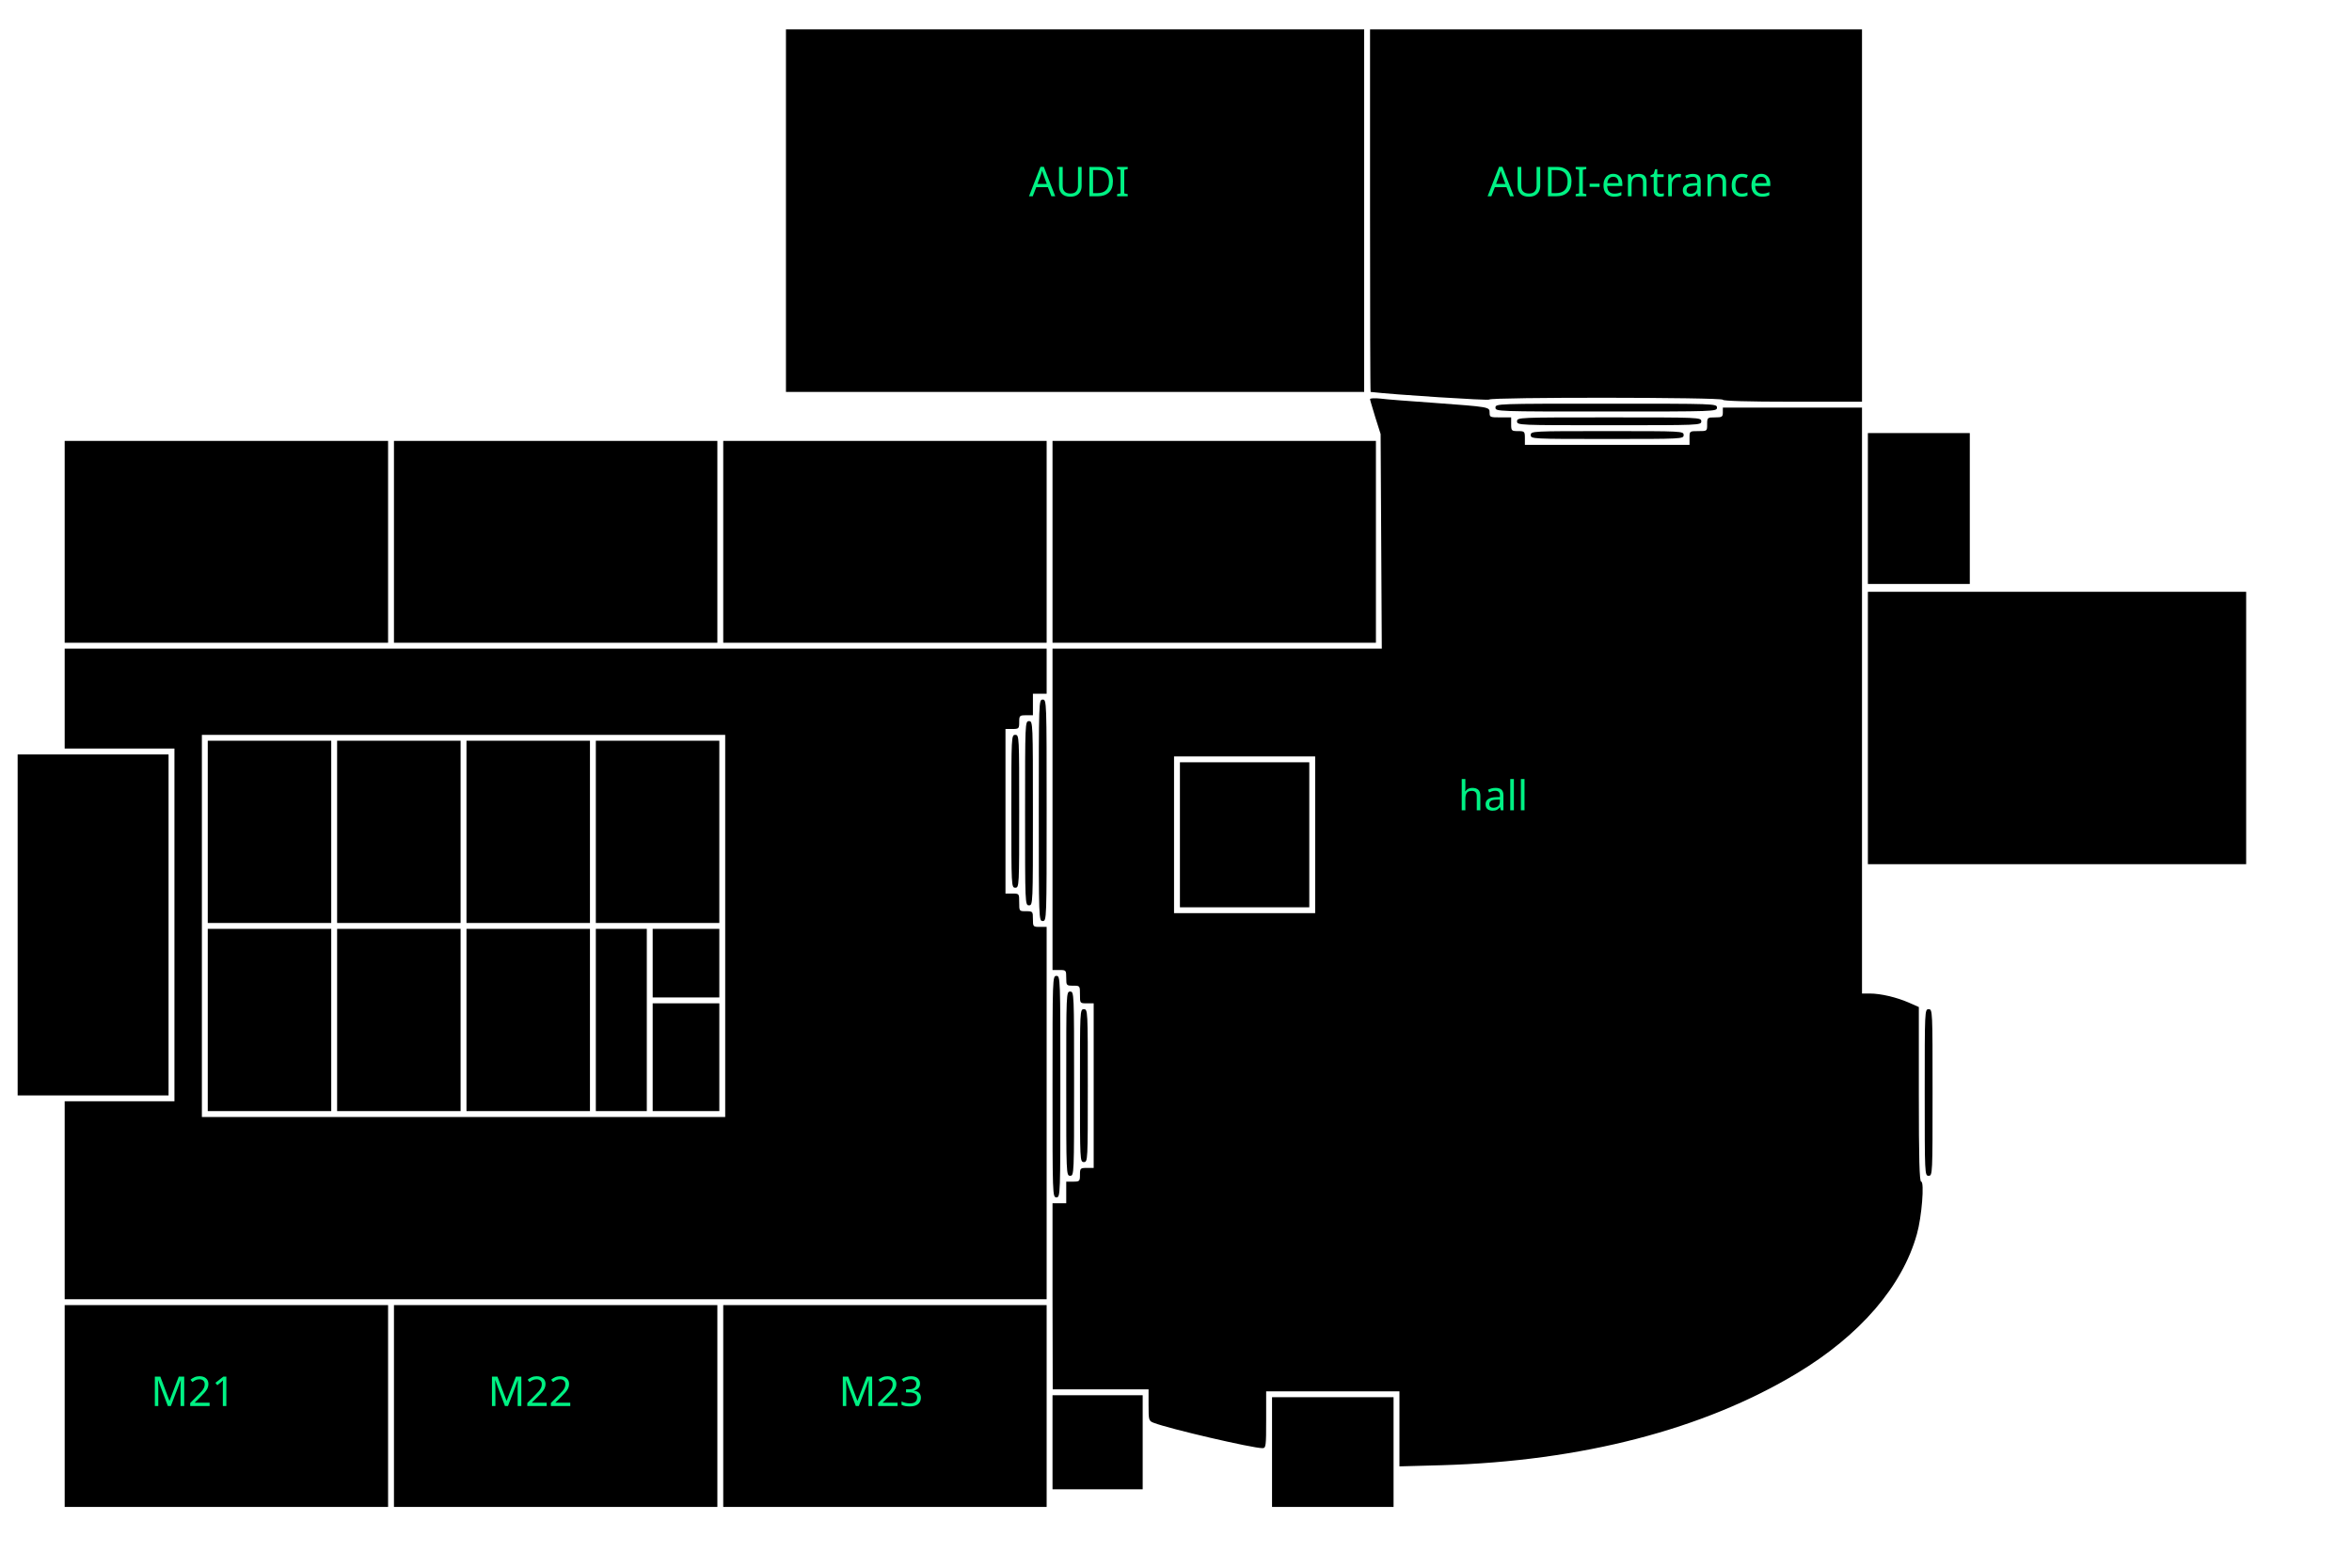
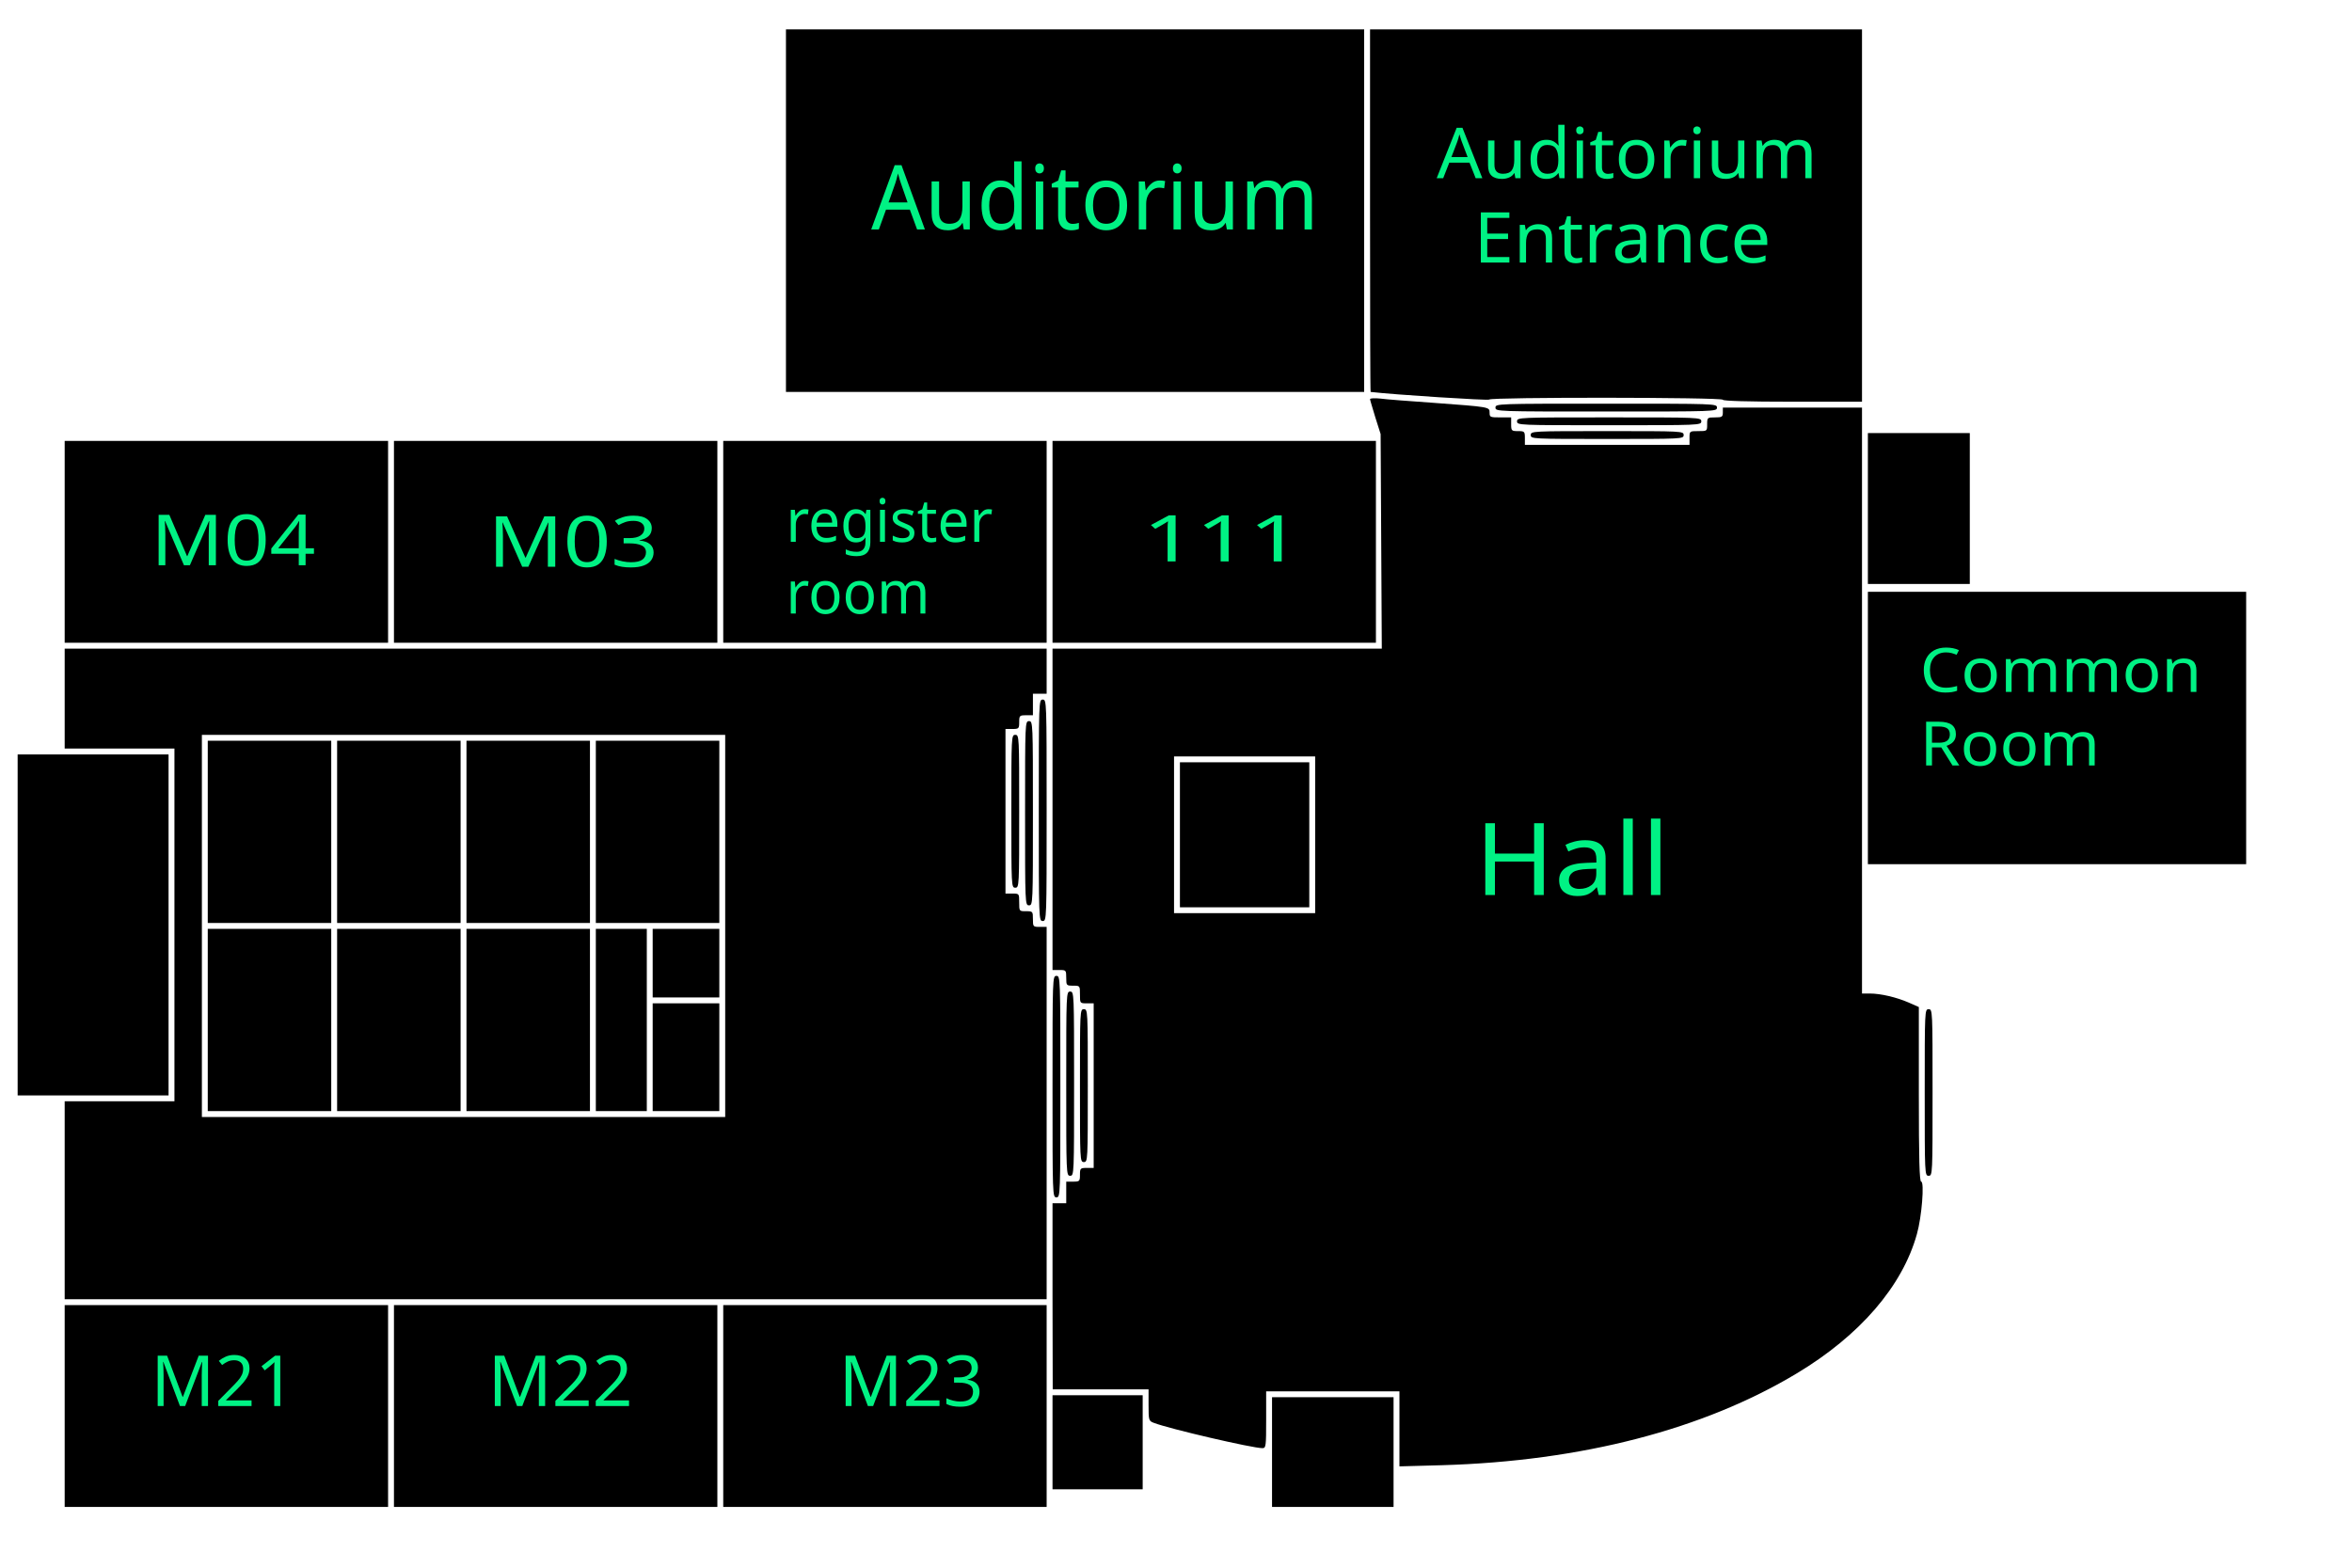
<svg xmlns="http://www.w3.org/2000/svg" version="1.1" id="Layer_1" x="0px" y="0px" width="1200px" height="800px" viewBox="0 0 1200 800" enable-background="new 0 0 1200 800" xml:space="preserve">
  <g transform="translate(0,800) scale(0.1,-0.1)">
    <path d="M4010,6925v-925h1475h1475v925v925H5485H4010V6925z" />
    <path d="M6989.999,6925c0-508.999,0.996-925,2.998-925c117.002-13.999,602.998-45,605-38.999   c5,12.998,1192.002,11.997,1192.002-1.001c0-6.001,125-10,355-10h355v950v950h-1255h-1255V6925z" />
    <path d="M6989.999,5962.998c0-3.999,12.998-45.996,27.002-92.998l27.002-85l2.998-547.002l2.998-547.998h-840h-840v-820v-820h35   c34.004,0,35-0.996,35-40s0.996-40,35-40c35,0,35,0,35-45s0-45,35-45h35v-420v-420h-35c-32.998,0-35-2.002-35-35s-2.002-35-35-35   h-35v-55v-55h-35h-35v-475l0.996-475H5615h245v-80c0-77.998,0.996-80.996,27.002-90.996C5967.998,707.998,6390,610,6440.996,610   c18.008,0,19.004,10,19.004,145v145h340h340V707.998V517.002l217.998,5.996c711.006,21.006,1332.998,182.002,1810,469.004   c321.006,192.998,537.998,443.994,612.002,710c25,87.002,39.004,267.998,22.002,267.998c-9.004,0-12.002,115.996-12.002,445.996   v445l-52.002,23.008c-62.002,26.992-142.998,45.996-197.998,45.996h-40v1495v1495h-355h-355v-25c0-22.002-4.004-25-40-25   c-39.004,0-40-1.001-40-35c0-35,0-35-45-35s-45,0-45-35v-35h-420h-420v35c0,32.998-2.002,35-35,35s-35,2.002-35,35v35h-55   c-52.002,0-55,1.001-55,23.999c0,30,2.002,28.999-295,51.001c-115,7.998-234.004,17.002-262.002,21.001   C7014.003,5968.999,6989.999,5967.998,6989.999,5962.998z M6710,3740v-400h-360h-360v400v400h360h360V3740z" />
    <path d="M6020,3740v-370h330h330v370v370h-330h-330V3740z" />
    <path d="M7629.999,5920c0-20,7.002-20,565-20s565,0,565,20s-7.002,20-565,20S7629.999,5940,7629.999,5920z" />
    <path d="M7739.999,5850c0-20,7.002-20,470-20s470,0,470,20s-7.002,20-470,20S7739.999,5870,7739.999,5850z" />
    <path d="M7809.999,5780c0-20,7.002-20,390-20s390,0,390,20s-7.002,20-390,20S7809.999,5800,7809.999,5780z" />
    <path d="M9529.999,5405v-385h260h260v385v385h-260h-260V5405z" />
    <path d="M330,5235v-515h825h825v515v515h-825H330V5235z" />
    <path d="M2010,5235v-515h825h825v515v515h-825h-825V5235z" />
    <path d="M3690,5235v-515h825h825v515v515h-825h-825V5235z" />
    <path d="M5370,5235v-515h825h825v515v515h-825h-825V5235z" />
    <path d="M9529.999,4285v-695h965h965v695v695h-965h-965V4285z" />
    <path d="M330,4435v-255h280h280v-900v-900H610H330v-505v-505h2505h2505v950v950h-35c-34.004,0-35,0.996-35,40s-0.996,40-35,40   c-35,0-35,0-35,45s0,45-35,45h-35v420v420h35c32.998,0,35,2.002,35,35s2.002,35,35,35h35v55v55h35h35v115v115H2835H330V4435z    M3700,3275v-975H2365H1030v975v975h1335h1335V3275z" />
    <path d="M1060,3755v-465h315h315v465v465h-315h-315V3755z" />
    <path d="M1720,3755v-465h315h315v465v465h-315h-315V3755z" />
    <path d="M2380,3755v-465h315h315v465v465h-315h-315V3755z" />
    <path d="M3040,3755v-465h315h315v465v465h-315h-315V3755z" />
    <path d="M1060,2795v-465h315h315v465v465h-315h-315V2795z" />
    <path d="M1720,2795v-465h315h315v465v465h-315h-315V2795z" />
    <path d="M2380,2795v-465h315h315v465v465h-315h-315V2795z" />
    <path d="M3040,2795v-465h130h130v465v465h-130h-130V2795z" />
    <path d="M3330,3085v-175h170h170v175v175h-170h-170V3085z" />
    <path d="M3330,2605v-275h170h170v275v275h-170h-170V2605z" />
    <path d="M5300,3865c0-557.998,0-565,20-565s20,7.002,20,565s0,565-20,565S5300,4422.998,5300,3865z" />
    <path d="M5230,3850c0-462.998,0-470,20-470s20,7.002,20,470s0,470-20,470S5230,4312.998,5230,3850z" />
    <path d="M5160,3860c0-382.998,0-390,20-390s20,7.002,20,390s0,390-20,390S5160,4242.998,5160,3860z" />
    <path d="M90,3280v-870h385h385v870v870H475H90V3280z" />
    <path d="M5370,2455c0-557.998,0-565,20-565s20,7.002,20,565s0,565-20,565S5370,3012.998,5370,2455z" />
    <path d="M5440,2470c0-462.998,0-470,20-470s20,7.002,20,470s0,470-20,470S5440,2932.998,5440,2470z" />
    <path d="M5510,2460c0-382.998,0-390,20-390s20,7.002,20,390s0,390-20,390S5510,2842.998,5510,2460z" />
    <path d="M9819.999,2425c0-417.998,0-425,20-425s20,7.002,20,425s0,425-20,425S9819.999,2842.998,9819.999,2425z" />
    <path d="M330,825V310h825h825v515v515h-825H330V825z" />
    <path d="M2010,825V310h825h825v515v515h-825h-825V825z" />
    <path d="M3690,825V310h825h825v515v515h-825h-825V825z" />
    <path d="M5370,640V400h230h230v240v240h-230h-230V640z" />
    <path d="M6490,590V310h310h310v280v280h-310h-310V590z" />
  </g>
-   <text transform="matrix(1 0 0 1 525 100.1709)" fill="#00F284" font-family="'MyriadPro-Regular'" font-size="21">AUDI</text>
-   <text transform="matrix(1 0 0 1 758.9736 100.1709)" fill="#00F284" font-family="'MyriadPro-Regular'" font-size="21">AUDI-entrance</text>
-   <text transform="matrix(1 0 0 1 744 413.5)" fill="#00F284" font-family="'MyriadPro-Regular'" font-size="21">hall</text>
-   <text transform="matrix(1 0 0 1 427.9736 717.5)" fill="#00F284" font-family="'MyriadPro-Regular'" font-size="21">M23</text>
-   <text transform="matrix(1 0 0 1 248.9736 717.5)" fill="#00F284" font-family="'MyriadPro-Regular'" font-size="21">M22</text>
-   <text transform="matrix(1 0 0 1 76.9736 717.5)" fill="#00F284" font-family="'MyriadPro-Regular'" font-size="21">M21</text>
+   <text transform="matrix(0.9388 0 0 1 444.5 117.0723)" fill="#00F284" font-family="'MyriadPro-Regular'" font-size="45.712">Auditorium</text>
+   <text transform="matrix(1.0632 0 0 1 752.5078 456.752)" fill="#00F284" font-family="'MyriadPro-Regular'" font-size="51.358">Hall</text>
+   <text transform="matrix(1 0 0 1 427.9736 717.5)" fill="#00F284" font-family="'MyriadPro-Regular'" font-size="36">M23</text>
+   <text transform="matrix(1 0 0 1 248.9736 717.5)" fill="#00F284" font-family="'MyriadPro-Regular'" font-size="36">M22</text>
+   <text transform="matrix(1 0 0 1 76.9736 717.5)" fill="#00F284" font-family="'MyriadPro-Regular'" font-size="36">M21</text>
+   <text transform="matrix(1.1771 0 0 1 248.9736 289.2051)" fill="#00F284" font-family="'MyriadPro-Regular'" font-size="36">M03</text>
+   <text transform="matrix(1.138 0 0 1 76.9736 288.4351)" fill="#00F284" font-family="'MyriadPro-Regular'" font-size="36">M04</text>
+   <text transform="matrix(0.9493 0 0 1 401 276.5)" enable-background="new    ">
+     <tspan x="0" y="0" fill="#00F284" font-family="'MyriadPro-Regular'" font-size="30.495">register</tspan>
+     <tspan x="0" y="36.594" fill="#00F284" font-family="'MyriadPro-Regular'" font-size="30.495">room</tspan>
+   </text>
+   <text transform="matrix(1.0178 0 0 1 733 90.9438)">
+     <tspan x="0" y="0" fill="#00F284" font-family="'MyriadPro-Regular'" font-size="35.867">Auditorium</tspan>
+     <tspan x="0" y="43.04" fill="#00F284" font-family="'MyriadPro-Regular'" font-size="35.867">  Entrance</tspan>
+   </text>
+   <text transform="matrix(1.4356 0 0 1 583 286.5107)" fill="#00F284" font-family="'MyriadPro-Regular'" font-size="32.959">111</text>
+   <text transform="matrix(1.0619 0 0 1 979.5 353.0996)" enable-background="new    ">
+     <tspan x="0" y="0" fill="#00F284" font-family="'MyriadPro-Regular'" font-size="31.275">Common</tspan>
+     <tspan x="0" y="37.53" fill="#00F284" font-family="'MyriadPro-Regular'" font-size="31.275">Room</tspan>
+   </text>
</svg>
